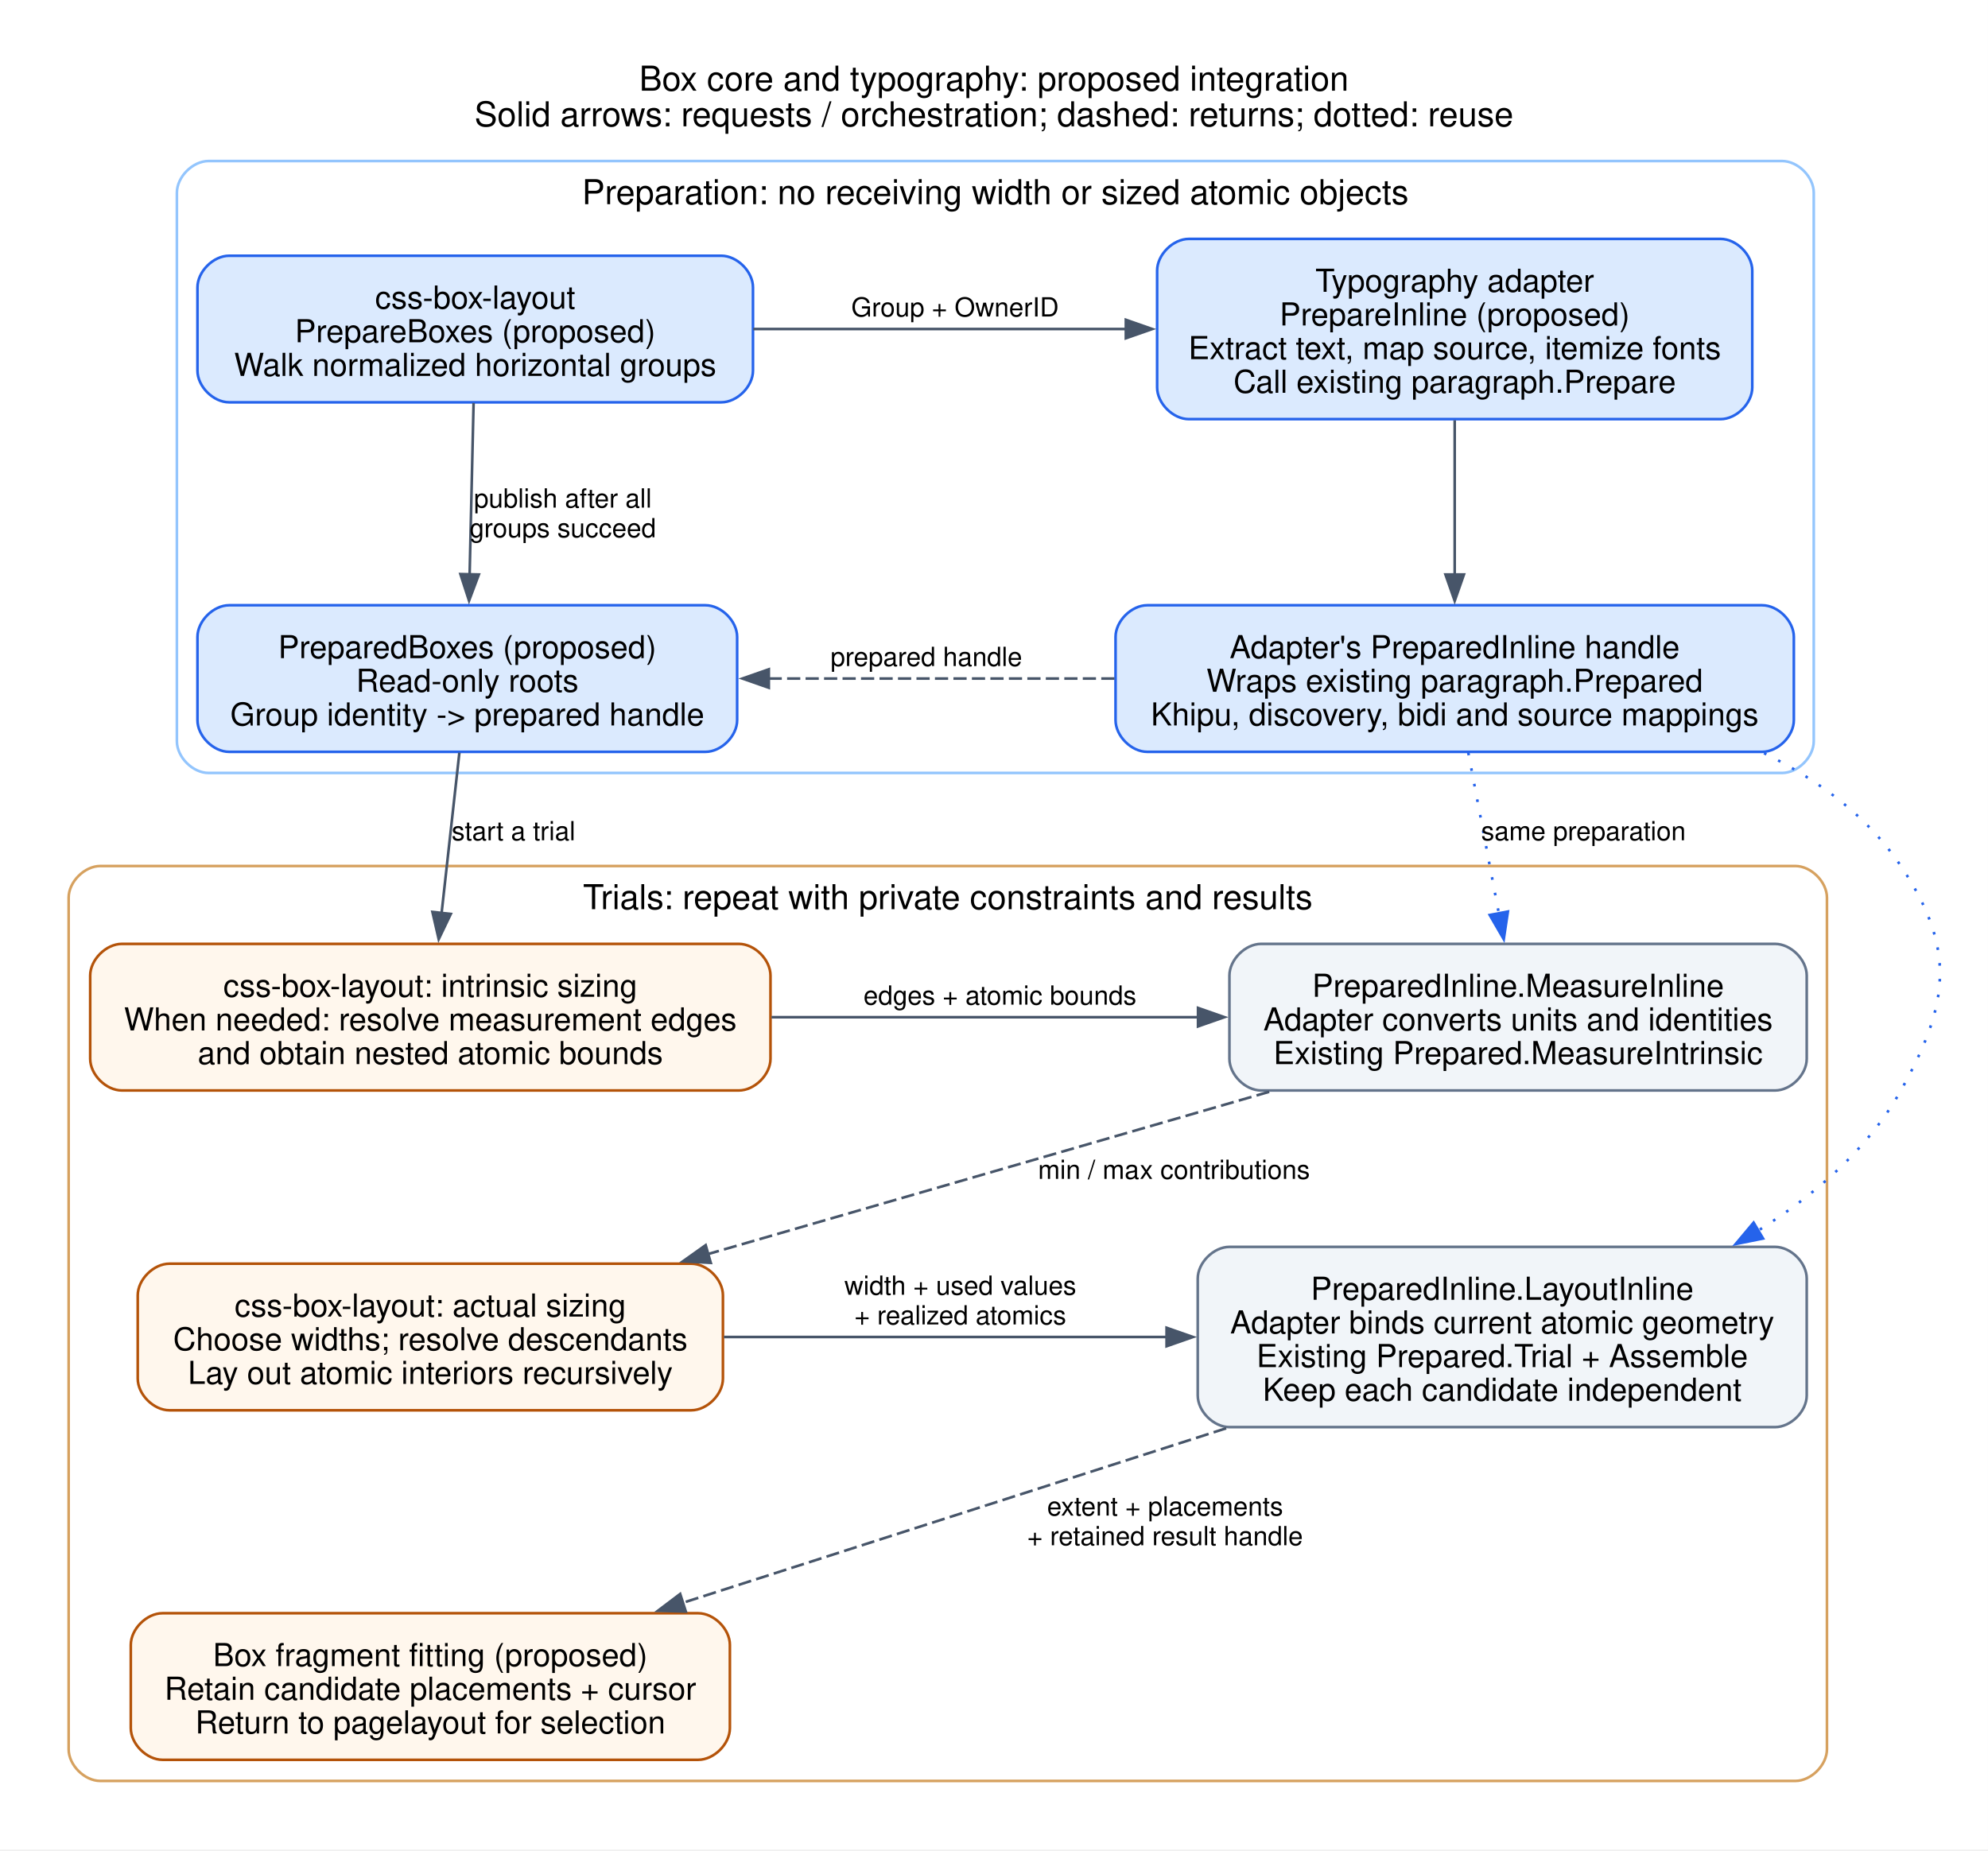
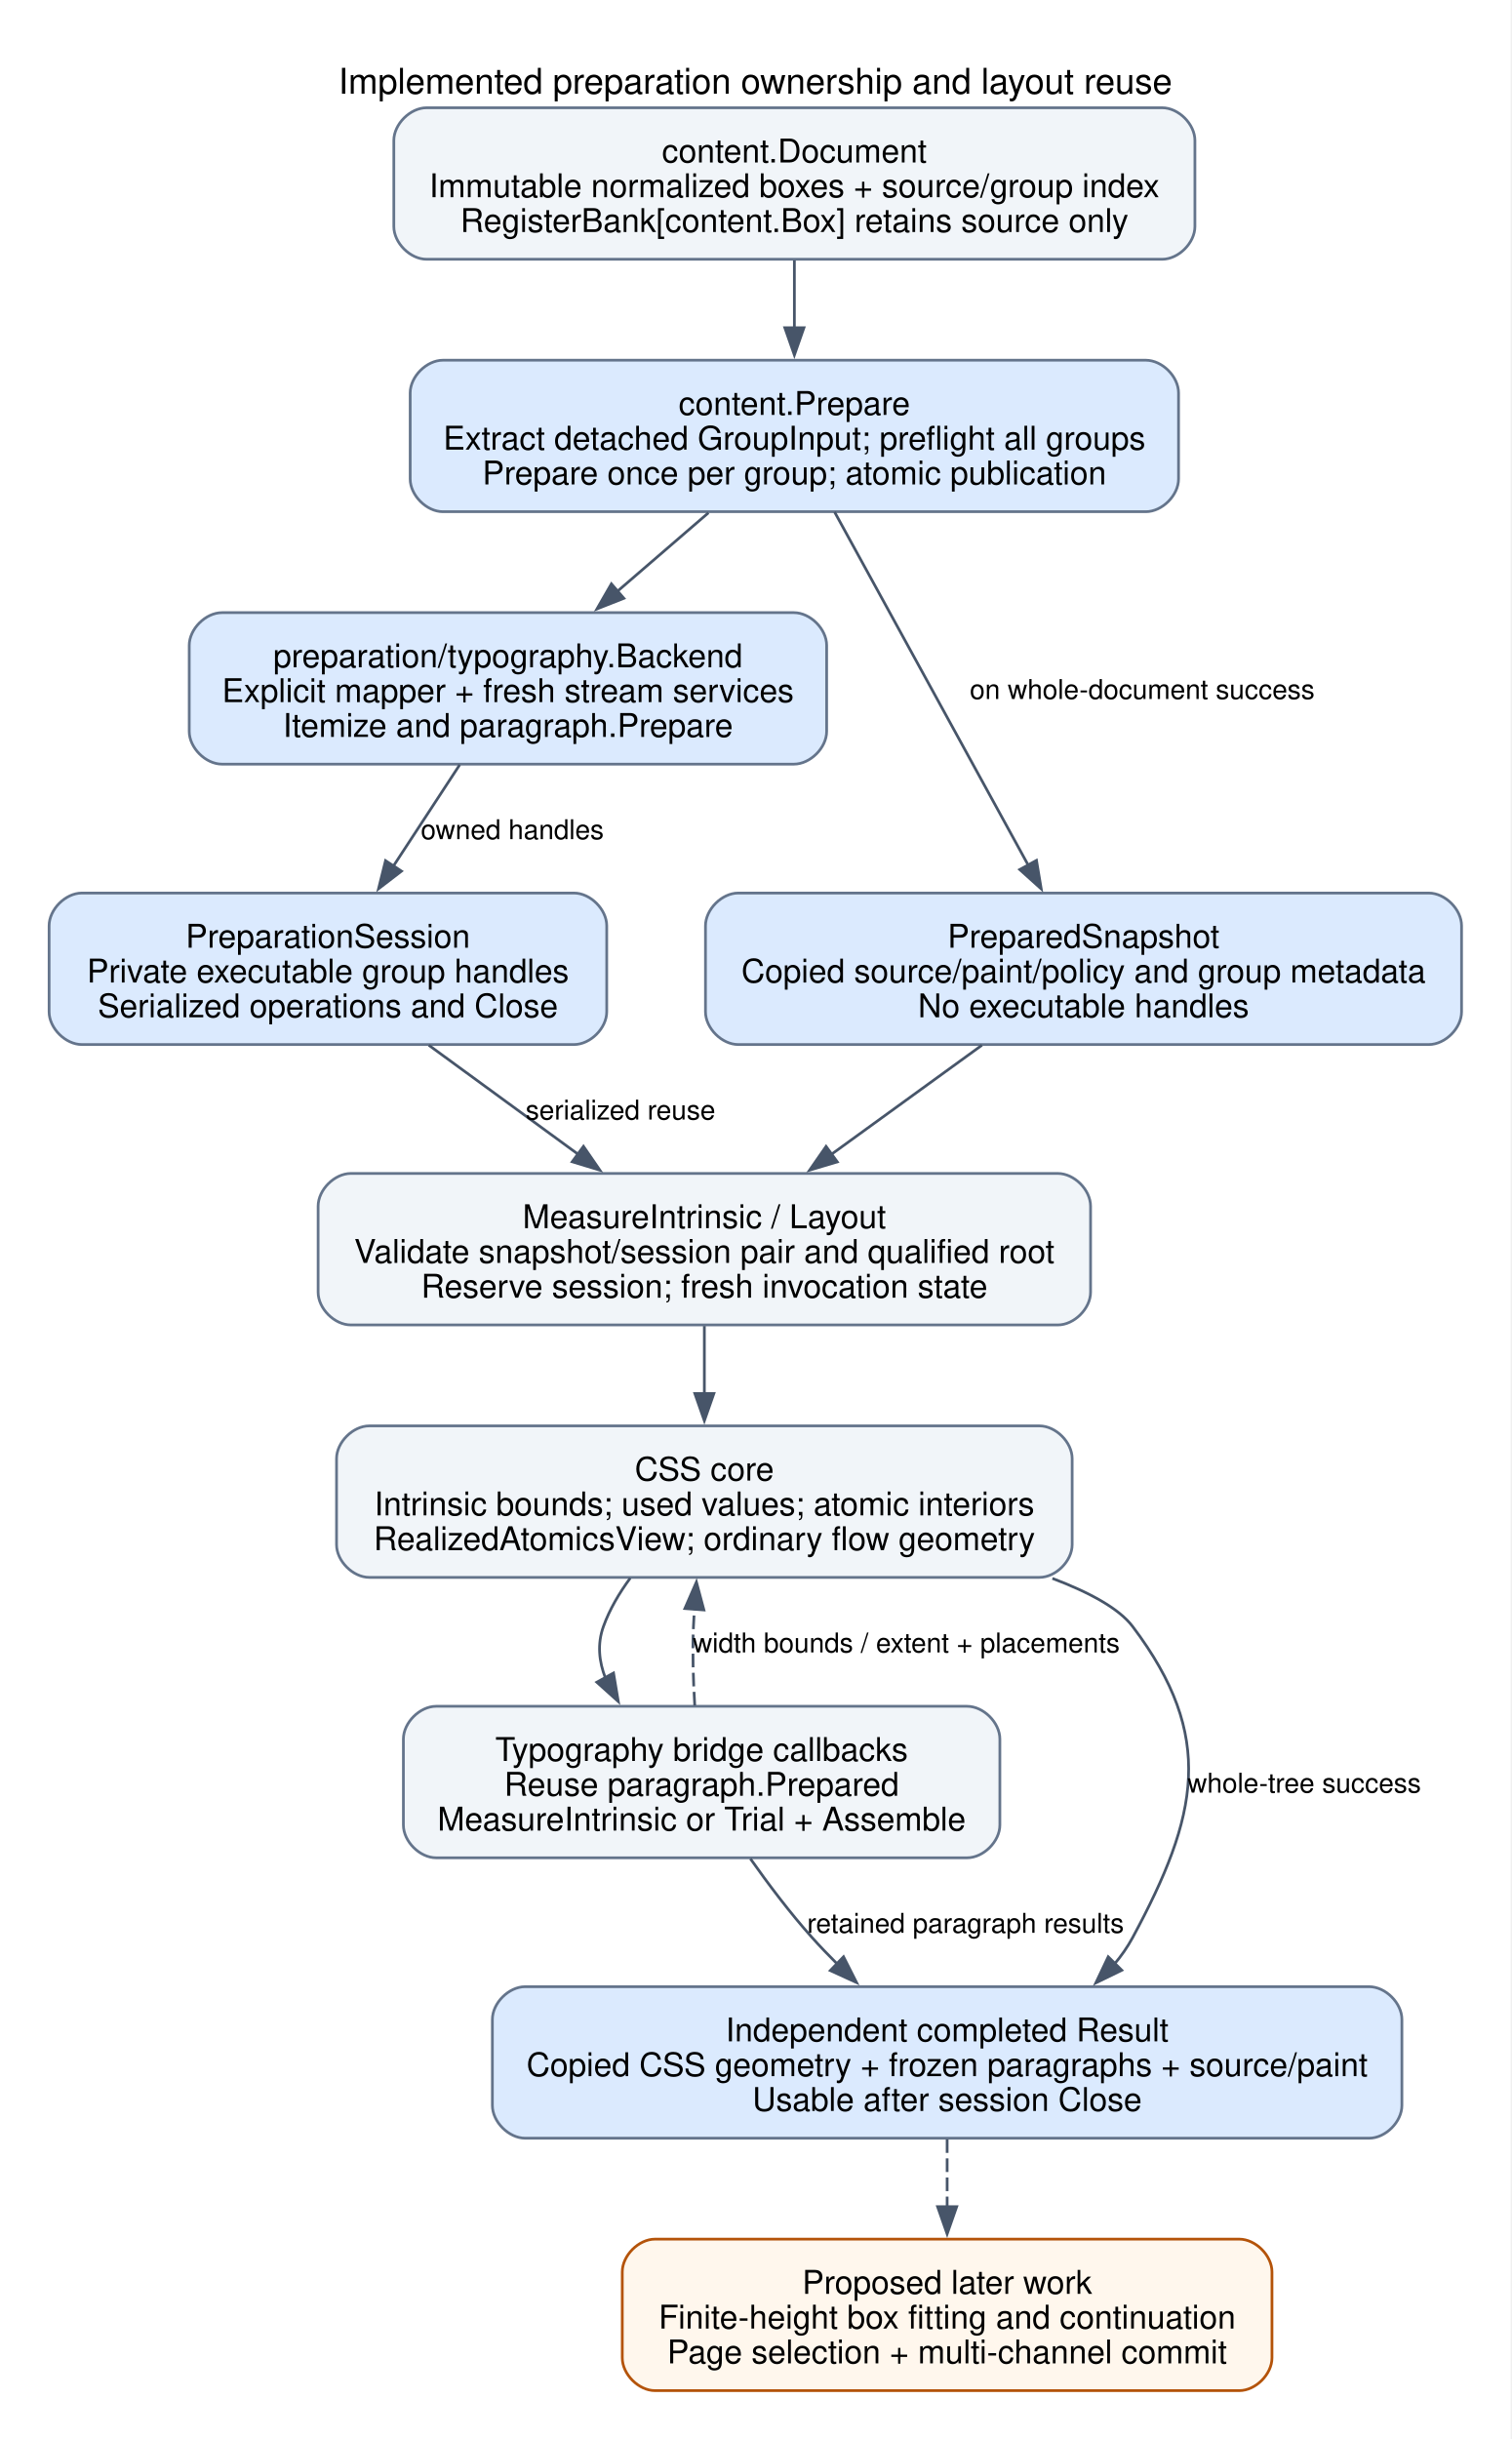
- <svg xmlns="http://www.w3.org/2000/svg" width="753pt" height="701pt" viewBox="0.00 0.00 753.00 701.00">
-   <g id="graph0" class="graph" transform="scale(1 1) rotate(0) translate(18 682.65)">
-     <polygon fill="white" stroke="none" points="-18,18 -18,-682.65 734.96,-682.65 734.96,18 -18,18" />
-     <text xml:space="preserve" text-anchor="middle" x="358.48" y="-648.3" font-family="Helvetica,sans-Serif" font-size="13.00">Box core and typography: proposed integration</text>
-     <text xml:space="preserve" text-anchor="middle" x="358.48" y="-634.8" font-family="Helvetica,sans-Serif" font-size="13.00">Solid arrows: requests / orchestration; dashed: returns; dotted: reuse</text>
-     <g id="clust1" class="cluster">
-       <path fill="white" stroke="#93c5fd" d="M61,-389.84C61,-389.84 657,-389.84 657,-389.84 663,-389.84 669,-395.84 669,-401.84 669,-401.84 669,-609.65 669,-609.65 669,-615.65 663,-621.65 657,-621.65 657,-621.65 61,-621.65 61,-621.65 55,-621.65 49,-615.65 49,-609.65 49,-609.65 49,-401.84 49,-401.84 49,-395.84 55,-389.84 61,-389.84" />
-       <text xml:space="preserve" text-anchor="middle" x="359" y="-605.3" font-family="Helvetica,sans-Serif" font-size="13.00">Preparation: no receiving width or sized atomic objects</text>
-     </g>
-     <g id="clust4" class="cluster">
-       <path fill="white" stroke="#d6a15f" d="M20,-8C20,-8 662,-8 662,-8 668,-8 674,-14 674,-20 674,-20 674,-342.59 674,-342.59 674,-348.59 668,-354.59 662,-354.59 662,-354.59 20,-354.59 20,-354.59 14,-354.59 8,-348.59 8,-342.59 8,-342.59 8,-20 8,-20 8,-14 14,-8 20,-8" />
-       <text xml:space="preserve" text-anchor="middle" x="341" y="-338.24" font-family="Helvetica,sans-Serif" font-size="13.00">Trials: repeat with private constraints and results</text>
-     </g>
+ <svg xmlns="http://www.w3.org/2000/svg" width="554pt" height="894pt" viewBox="0.00 0.00 554.00 894.00">
+   <g id="graph0" class="graph" transform="scale(1 1) rotate(0) translate(18 876.27)">
+     <polygon fill="white" stroke="none" points="-18,18 -18,-876.27 535.79,-876.27 535.79,18 -18,18" />
+     <text xml:space="preserve" text-anchor="middle" x="258.9" y="-841.92" font-family="Helvetica,sans-Serif" font-size="13.00">Implemented preparation ownership and layout reuse</text>
    <g id="node1" class="node">
-       <path fill="#dbeafe" stroke="#2563eb" d="M255.21,-585.77C255.21,-585.77 68.79,-585.77 68.79,-585.77 62.79,-585.77 56.79,-579.77 56.79,-573.77 56.79,-573.77 56.79,-542.25 56.79,-542.25 56.79,-536.25 62.79,-530.25 68.79,-530.25 68.79,-530.25 255.21,-530.25 255.21,-530.25 261.21,-530.25 267.21,-536.25 267.21,-542.25 267.21,-542.25 267.21,-573.77 267.21,-573.77 267.21,-579.77 261.21,-585.77 255.21,-585.77" />
-       <text xml:space="preserve" text-anchor="middle" x="162" y="-565.74" font-family="Helvetica,sans-Serif" font-size="12.00">css-box-layout</text>
-       <text xml:space="preserve" text-anchor="middle" x="162" y="-552.99" font-family="Helvetica,sans-Serif" font-size="12.00">PrepareBoxes (proposed)</text>
-       <text xml:space="preserve" text-anchor="middle" x="162" y="-540.24" font-family="Helvetica,sans-Serif" font-size="12.00">Walk normalized horizontal groups</text>
+       <path fill="#f1f5f9" stroke="#64748b" d="M408.04,-836.77C408.04,-836.77 138.38,-836.77 138.38,-836.77 132.38,-836.77 126.37,-830.77 126.37,-824.77 126.37,-824.77 126.37,-793.24 126.37,-793.24 126.37,-787.24 132.37,-781.24 138.37,-781.24 138.37,-781.24 408.04,-781.24 408.04,-781.24 414.04,-781.24 420.04,-787.24 420.04,-793.24 420.04,-793.24 420.04,-824.77 420.04,-824.77 420.04,-830.77 414.04,-836.77 408.04,-836.77" />
+       <text xml:space="preserve" text-anchor="middle" x="273.21" y="-816.73" font-family="Helvetica,sans-Serif" font-size="12.00">content.Document</text>
+       <text xml:space="preserve" text-anchor="middle" x="273.21" y="-803.98" font-family="Helvetica,sans-Serif" font-size="12.00">Immutable normalized boxes + source/group index</text>
+       <text xml:space="preserve" text-anchor="middle" x="273.21" y="-791.23" font-family="Helvetica,sans-Serif" font-size="12.00">RegisterBank[content.Box] retains source only</text>
    </g>
    <g id="node2" class="node">
-       <path fill="#dbeafe" stroke="#2563eb" d="M633.71,-592.15C633.71,-592.15 432.29,-592.15 432.29,-592.15 426.29,-592.15 420.29,-586.15 420.29,-580.15 420.29,-580.15 420.29,-535.87 420.29,-535.87 420.29,-529.87 426.29,-523.87 432.29,-523.87 432.29,-523.87 633.71,-523.87 633.71,-523.87 639.71,-523.87 645.71,-529.87 645.71,-535.87 645.71,-535.87 645.71,-580.15 645.71,-580.15 645.71,-586.15 639.71,-592.15 633.71,-592.15" />
-       <text xml:space="preserve" text-anchor="middle" x="533" y="-572.11" font-family="Helvetica,sans-Serif" font-size="12.00">Typography adapter</text>
-       <text xml:space="preserve" text-anchor="middle" x="533" y="-559.36" font-family="Helvetica,sans-Serif" font-size="12.00">PrepareInline (proposed)</text>
-       <text xml:space="preserve" text-anchor="middle" x="533" y="-546.61" font-family="Helvetica,sans-Serif" font-size="12.00">Extract text, map source, itemize fonts</text>
-       <text xml:space="preserve" text-anchor="middle" x="533" y="-533.86" font-family="Helvetica,sans-Serif" font-size="12.00">Call existing paragraph.Prepare</text>
+       <path fill="#dbeafe" stroke="#64748b" d="M402.04,-744.24C402.04,-744.24 144.38,-744.24 144.38,-744.24 138.38,-744.24 132.37,-738.24 132.37,-732.24 132.37,-732.24 132.37,-700.71 132.37,-700.71 132.37,-694.71 138.37,-688.71 144.37,-688.71 144.37,-688.71 402.04,-688.71 402.04,-688.71 408.04,-688.71 414.04,-694.71 414.04,-700.71 414.04,-700.71 414.04,-732.24 414.04,-732.24 414.04,-738.24 408.04,-744.24 402.04,-744.24" />
+       <text xml:space="preserve" text-anchor="middle" x="273.21" y="-724.2" font-family="Helvetica,sans-Serif" font-size="12.00">content.Prepare</text>
+       <text xml:space="preserve" text-anchor="middle" x="273.21" y="-711.45" font-family="Helvetica,sans-Serif" font-size="12.00">Extract detached GroupInput; preflight all groups</text>
+       <text xml:space="preserve" text-anchor="middle" x="273.21" y="-698.7" font-family="Helvetica,sans-Serif" font-size="12.00">Prepare once per group; atomic publication</text>
    </g>
    <g id="edge1" class="edge">
-       <path fill="none" stroke="#475569" d="M267.32,-558.01C311.36,-558.01 362.85,-558.01 408.73,-558.01" />
-       <polygon fill="#475569" stroke="#475569" points="408.44,-561.51 418.44,-558.01 408.44,-554.51 408.44,-561.51" />
-       <text xml:space="preserve" text-anchor="middle" x="343.75" y="-562.76" font-family="Helvetica,sans-Serif" font-size="10.00">Group + OwnerID</text>
+       <path fill="none" stroke="#475569" d="M273.21,-780.84C273.21,-773.06 273.21,-764.41 273.21,-756.08" />
+       <polygon fill="#475569" stroke="#475569" points="276.71,-756.13 273.21,-746.13 269.71,-756.13 276.71,-756.13" />
    </g>
    <g id="node3" class="node">
-       <path fill="#dbeafe" stroke="#2563eb" d="M249.21,-453.37C249.21,-453.37 68.79,-453.37 68.79,-453.37 62.79,-453.37 56.79,-447.37 56.79,-441.37 56.79,-441.37 56.79,-409.84 56.79,-409.84 56.79,-403.84 62.79,-397.84 68.79,-397.84 68.79,-397.84 249.21,-397.84 249.21,-397.84 255.21,-397.84 261.21,-403.84 261.21,-409.84 261.21,-409.84 261.21,-441.37 261.21,-441.37 261.21,-447.37 255.21,-453.37 249.21,-453.37" />
-       <text xml:space="preserve" text-anchor="middle" x="159" y="-433.33" font-family="Helvetica,sans-Serif" font-size="12.00">PreparedBoxes (proposed)</text>
-       <text xml:space="preserve" text-anchor="middle" x="159" y="-420.58" font-family="Helvetica,sans-Serif" font-size="12.00">Read-only roots</text>
-       <text xml:space="preserve" text-anchor="middle" x="159" y="-407.83" font-family="Helvetica,sans-Serif" font-size="12.00">Group identity -&gt; prepared handle</text>
+       <path fill="#dbeafe" stroke="#64748b" d="M273.04,-651.71C273.04,-651.71 63.37,-651.71 63.37,-651.71 57.38,-651.71 51.37,-645.71 51.37,-639.71 51.37,-639.71 51.37,-608.18 51.37,-608.18 51.37,-602.18 57.37,-596.18 63.37,-596.18 63.37,-596.18 273.04,-596.18 273.04,-596.18 279.04,-596.18 285.04,-602.18 285.04,-608.18 285.04,-608.18 285.04,-639.71 285.04,-639.71 285.04,-645.71 279.04,-651.71 273.04,-651.71" />
+       <text xml:space="preserve" text-anchor="middle" x="168.21" y="-631.67" font-family="Helvetica,sans-Serif" font-size="12.00">preparation/typography.Backend</text>
+       <text xml:space="preserve" text-anchor="middle" x="168.21" y="-618.92" font-family="Helvetica,sans-Serif" font-size="12.00">Explicit mapper + fresh stream services</text>
+       <text xml:space="preserve" text-anchor="middle" x="168.21" y="-606.17" font-family="Helvetica,sans-Serif" font-size="12.00">Itemize and paragraph.Prepare</text>
+     </g>
+     <g id="edge2" class="edge">
+       <path fill="none" stroke="#475569" d="M241.71,-688.31C231.22,-679.27 219.4,-669.08 208.35,-659.55" />
+       <polygon fill="#475569" stroke="#475569" points="210.7,-656.96 200.84,-653.08 206.13,-662.26 210.7,-656.96" />
+     </g>
+     <g id="node4" class="node">
+       <path fill="#dbeafe" stroke="#64748b" d="M505.79,-548.93C505.79,-548.93 252.62,-548.93 252.62,-548.93 246.62,-548.93 240.62,-542.93 240.62,-536.93 240.62,-536.93 240.62,-505.4 240.62,-505.4 240.62,-499.4 246.62,-493.4 252.62,-493.4 252.62,-493.4 505.79,-493.4 505.79,-493.4 511.79,-493.4 517.79,-499.4 517.79,-505.4 517.79,-505.4 517.79,-536.93 517.79,-536.93 517.79,-542.93 511.79,-548.93 505.79,-548.93" />
+       <text xml:space="preserve" text-anchor="middle" x="379.21" y="-528.89" font-family="Helvetica,sans-Serif" font-size="12.00">PreparedSnapshot</text>
+       <text xml:space="preserve" text-anchor="middle" x="379.21" y="-516.14" font-family="Helvetica,sans-Serif" font-size="12.00">Copied source/paint/policy and group metadata</text>
+       <text xml:space="preserve" text-anchor="middle" x="379.21" y="-503.39" font-family="Helvetica,sans-Serif" font-size="12.00">No executable handles</text>
+     </g>
+     <g id="edge3" class="edge">
+       <path fill="none" stroke="#475569" d="M287.95,-688.6C306.49,-654.79 338.4,-596.59 359.15,-558.75" />
+       <polygon fill="#475569" stroke="#475569" points="361.96,-560.9 363.7,-550.45 355.82,-557.54 361.96,-560.9" />
+       <text xml:space="preserve" text-anchor="middle" x="400.73" y="-620.07" font-family="Helvetica,sans-Serif" font-size="10.00">on whole-document success</text>
+     </g>
+     <g id="node5" class="node">
+       <path fill="#dbeafe" stroke="#64748b" d="M192.42,-548.93C192.42,-548.93 12,-548.93 12,-548.93 6,-548.93 0,-542.93 0,-536.93 0,-536.93 0,-505.4 0,-505.4 0,-499.4 6,-493.4 12,-493.4 12,-493.4 192.42,-493.4 192.42,-493.4 198.42,-493.4 204.42,-499.4 204.42,-505.4 204.42,-505.4 204.42,-536.93 204.42,-536.93 204.42,-542.93 198.42,-548.93 192.42,-548.93" />
+       <text xml:space="preserve" text-anchor="middle" x="102.21" y="-528.89" font-family="Helvetica,sans-Serif" font-size="12.00">PreparationSession</text>
+       <text xml:space="preserve" text-anchor="middle" x="102.21" y="-516.14" font-family="Helvetica,sans-Serif" font-size="12.00">Private executable group handles</text>
+       <text xml:space="preserve" text-anchor="middle" x="102.21" y="-503.39" font-family="Helvetica,sans-Serif" font-size="12.00">Serialized operations and Close</text>
    </g>
    <g id="edge4" class="edge">
-       <path fill="none" stroke="#475569" d="M161.38,-529.99C160.95,-511.19 160.36,-485.86 159.88,-464.98" />
-       <polygon fill="#475569" stroke="#475569" points="163.38,-465.02 159.66,-455.1 156.39,-465.18 163.38,-465.02" />
-       <text xml:space="preserve" text-anchor="middle" x="195.18" y="-490.37" font-family="Helvetica,sans-Serif" font-size="10.00">publish after all</text>
-       <text xml:space="preserve" text-anchor="middle" x="195.18" y="-479.12" font-family="Helvetica,sans-Serif" font-size="10.00">groups succeed</text>
-     </g>
-     <g id="node4" class="node">
-       <path fill="#dbeafe" stroke="#2563eb" d="M649.46,-453.37C649.46,-453.37 416.54,-453.37 416.54,-453.37 410.54,-453.37 404.54,-447.37 404.54,-441.37 404.54,-441.37 404.54,-409.84 404.54,-409.84 404.54,-403.84 410.54,-397.84 416.54,-397.84 416.54,-397.84 649.46,-397.84 649.46,-397.84 655.46,-397.84 661.46,-403.84 661.46,-409.84 661.46,-409.84 661.46,-441.37 661.46,-441.37 661.46,-447.37 655.46,-453.37 649.46,-453.37" />
-       <text xml:space="preserve" text-anchor="middle" x="533" y="-433.33" font-family="Helvetica,sans-Serif" font-size="12.00">Adapter's PreparedInline handle</text>
-       <text xml:space="preserve" text-anchor="middle" x="533" y="-420.58" font-family="Helvetica,sans-Serif" font-size="12.00">Wraps existing paragraph.Prepared</text>
-       <text xml:space="preserve" text-anchor="middle" x="533" y="-407.83" font-family="Helvetica,sans-Serif" font-size="12.00">Khipu, discovery, bidi and source mappings</text>
-     </g>
-     <g id="edge2" class="edge">
-       <path fill="none" stroke="#475569" d="M533,-523.43C533,-505.51 533,-483.4 533,-464.83" />
-       <polygon fill="#475569" stroke="#475569" points="536.5,-465.02 533,-455.02 529.5,-465.02 536.5,-465.02" />
-     </g>
-     <g id="node5" class="node">
-       <path fill="#fff7ed" stroke="#b45309" d="M261.84,-325.09C261.84,-325.09 28.16,-325.09 28.16,-325.09 22.16,-325.09 16.16,-319.09 16.16,-313.09 16.16,-313.09 16.16,-281.56 16.16,-281.56 16.16,-275.56 22.16,-269.56 28.16,-269.56 28.16,-269.56 261.84,-269.56 261.84,-269.56 267.84,-269.56 273.84,-275.56 273.84,-281.56 273.84,-281.56 273.84,-313.09 273.84,-313.09 273.84,-319.09 267.84,-325.09 261.84,-325.09" />
-       <text xml:space="preserve" text-anchor="middle" x="145" y="-305.05" font-family="Helvetica,sans-Serif" font-size="12.00">css-box-layout: intrinsic sizing</text>
-       <text xml:space="preserve" text-anchor="middle" x="145" y="-292.3" font-family="Helvetica,sans-Serif" font-size="12.00">When needed: resolve measurement edges</text>
-       <text xml:space="preserve" text-anchor="middle" x="145" y="-279.55" font-family="Helvetica,sans-Serif" font-size="12.00">and obtain nested atomic bounds</text>
-     </g>
-     <g id="edge13" class="edge">
-       <path fill="none" stroke="#475569" d="M156,-397.51C154.03,-379.79 151.43,-356.36 149.26,-336.72" />
-       <polygon fill="#475569" stroke="#475569" points="152.75,-336.43 148.17,-326.87 145.79,-337.2 152.75,-336.43" />
-       <text xml:space="preserve" text-anchor="middle" x="176.5" y="-364.34" font-family="Helvetica,sans-Serif" font-size="10.00">start a trial</text>
-     </g>
-     <g id="edge3" class="edge">
-       <path fill="none" stroke="#475569" stroke-dasharray="5,2" d="M404.13,-425.6C361.58,-425.6 314.58,-425.6 273.2,-425.6" />
-       <polygon fill="#475569" stroke="#475569" points="273.21,-422.11 263.21,-425.61 273.21,-429.11 273.21,-422.11" />
-       <text xml:space="preserve" text-anchor="middle" x="332.88" y="-430.35" font-family="Helvetica,sans-Serif" font-size="10.00">prepared handle</text>
+       <path fill="none" stroke="#475569" d="M150.52,-595.94C143.05,-584.53 134.23,-571.06 126.19,-558.78" />
+       <polygon fill="#475569" stroke="#475569" points="129.18,-556.96 120.77,-550.51 123.33,-560.8 129.18,-556.96" />
+       <text xml:space="preserve" text-anchor="middle" x="169.81" y="-568.68" font-family="Helvetica,sans-Serif" font-size="10.00">owned handles</text>
    </g>
    <g id="node6" class="node">
-       <path fill="#f1f5f9" stroke="#64748b" d="M654.34,-325.09C654.34,-325.09 459.67,-325.09 459.67,-325.09 453.67,-325.09 447.67,-319.09 447.67,-313.09 447.67,-313.09 447.67,-281.56 447.67,-281.56 447.67,-275.56 453.67,-269.56 459.67,-269.56 459.67,-269.56 654.34,-269.56 654.34,-269.56 660.34,-269.56 666.34,-275.56 666.34,-281.56 666.34,-281.56 666.34,-313.09 666.34,-313.09 666.34,-319.09 660.34,-325.09 654.34,-325.09" />
-       <text xml:space="preserve" text-anchor="middle" x="557" y="-305.05" font-family="Helvetica,sans-Serif" font-size="12.00">PreparedInline.MeasureInline</text>
-       <text xml:space="preserve" text-anchor="middle" x="557" y="-292.3" font-family="Helvetica,sans-Serif" font-size="12.00">Adapter converts units and identities</text>
-       <text xml:space="preserve" text-anchor="middle" x="557" y="-279.55" font-family="Helvetica,sans-Serif" font-size="12.00">Existing Prepared.MeasureIntrinsic</text>
+       <path fill="#f1f5f9" stroke="#64748b" d="M369.79,-446.15C369.79,-446.15 110.62,-446.15 110.62,-446.15 104.62,-446.15 98.62,-440.15 98.62,-434.15 98.62,-434.15 98.62,-402.62 98.62,-402.62 98.62,-396.62 104.62,-390.62 110.62,-390.62 110.62,-390.62 369.79,-390.62 369.79,-390.62 375.79,-390.62 381.79,-396.62 381.79,-402.62 381.79,-402.62 381.79,-434.15 381.79,-434.15 381.79,-440.15 375.79,-446.15 369.79,-446.15" />
+       <text xml:space="preserve" text-anchor="middle" x="240.21" y="-426.11" font-family="Helvetica,sans-Serif" font-size="12.00">MeasureIntrinsic / Layout</text>
+       <text xml:space="preserve" text-anchor="middle" x="240.21" y="-413.36" font-family="Helvetica,sans-Serif" font-size="12.00">Validate snapshot/session pair and qualified root</text>
+       <text xml:space="preserve" text-anchor="middle" x="240.21" y="-400.61" font-family="Helvetica,sans-Serif" font-size="12.00">Reserve session; fresh invocation state</text>
    </g>
-     <g id="edge14" class="edge">
-       <path fill="none" stroke="#2563eb" stroke-dasharray="1,5" d="M538.15,-397.51C541.53,-379.7 546.01,-356.14 549.76,-336.44" />
-       <polygon fill="#2563eb" stroke="#2563eb" points="553.15,-337.34 551.58,-326.86 546.27,-336.03 553.15,-337.34" />
-       <text xml:space="preserve" text-anchor="middle" x="581.78" y="-364.34" font-family="Helvetica,sans-Serif" font-size="10.00">same preparation</text>
+     <g id="edge5" class="edge">
+       <path fill="none" stroke="#475569" d="M341.96,-493.16C324.98,-480.84 304.69,-466.14 286.72,-453.11" />
+       <polygon fill="#475569" stroke="#475569" points="288.94,-450.39 278.79,-447.36 284.83,-456.06 288.94,-450.39" />
+     </g>
+     <g id="edge6" class="edge">
+       <path fill="none" stroke="#475569" d="M139.19,-493.16C156.05,-480.84 176.19,-466.14 194.03,-453.11" />
+       <polygon fill="#475569" stroke="#475569" points="195.89,-456.08 201.9,-447.36 191.76,-450.43 195.89,-456.08" />
+       <text xml:space="preserve" text-anchor="middle" x="209.47" y="-465.9" font-family="Helvetica,sans-Serif" font-size="10.00">serialized reuse</text>
+     </g>
+     <g id="node7" class="node">
+       <path fill="#f1f5f9" stroke="#64748b" d="M363.04,-353.62C363.04,-353.62 117.38,-353.62 117.38,-353.62 111.38,-353.62 105.37,-347.62 105.37,-341.62 105.37,-341.62 105.37,-310.09 105.37,-310.09 105.37,-304.09 111.37,-298.09 117.37,-298.09 117.37,-298.09 363.04,-298.09 363.04,-298.09 369.04,-298.09 375.04,-304.09 375.04,-310.09 375.04,-310.09 375.04,-341.62 375.04,-341.62 375.04,-347.62 369.04,-353.62 363.04,-353.62" />
+       <text xml:space="preserve" text-anchor="middle" x="240.21" y="-333.58" font-family="Helvetica,sans-Serif" font-size="12.00">CSS core</text>
+       <text xml:space="preserve" text-anchor="middle" x="240.21" y="-320.83" font-family="Helvetica,sans-Serif" font-size="12.00">Intrinsic bounds; used values; atomic interiors</text>
+       <text xml:space="preserve" text-anchor="middle" x="240.21" y="-308.08" font-family="Helvetica,sans-Serif" font-size="12.00">RealizedAtomicsView; ordinary flow geometry</text>
+     </g>
+     <g id="edge7" class="edge">
+       <path fill="none" stroke="#475569" d="M240.21,-390.22C240.21,-382.44 240.21,-373.79 240.21,-365.46" />
+       <polygon fill="#475569" stroke="#475569" points="243.71,-365.51 240.21,-355.51 236.71,-365.51 243.71,-365.51" />
    </g>
    <g id="node8" class="node">
-       <path fill="#f1f5f9" stroke="#64748b" d="M654.34,-210.31C654.34,-210.31 447.67,-210.31 447.67,-210.31 441.67,-210.31 435.67,-204.31 435.67,-198.31 435.67,-198.31 435.67,-154.03 435.67,-154.03 435.67,-148.03 441.67,-142.03 447.67,-142.03 447.67,-142.03 654.34,-142.03 654.34,-142.03 660.34,-142.03 666.34,-148.03 666.34,-154.03 666.34,-154.03 666.34,-198.31 666.34,-198.31 666.34,-204.31 660.34,-210.31 654.34,-210.31" />
-       <text xml:space="preserve" text-anchor="middle" x="551" y="-190.27" font-family="Helvetica,sans-Serif" font-size="12.00">PreparedInline.LayoutInline</text>
-       <text xml:space="preserve" text-anchor="middle" x="551" y="-177.52" font-family="Helvetica,sans-Serif" font-size="12.00">Adapter binds current atomic geometry</text>
-       <text xml:space="preserve" text-anchor="middle" x="551" y="-164.77" font-family="Helvetica,sans-Serif" font-size="12.00">Existing Prepared.Trial + Assemble</text>
-       <text xml:space="preserve" text-anchor="middle" x="551" y="-152.02" font-family="Helvetica,sans-Serif" font-size="12.00">Keep each candidate independent</text>
+       <path fill="#f1f5f9" stroke="#64748b" d="M336.54,-250.84C336.54,-250.84 141.88,-250.84 141.88,-250.84 135.88,-250.84 129.88,-244.84 129.88,-238.84 129.88,-238.84 129.88,-207.31 129.88,-207.31 129.88,-201.31 135.88,-195.31 141.88,-195.31 141.88,-195.31 336.54,-195.31 336.54,-195.31 342.54,-195.31 348.54,-201.31 348.54,-207.31 348.54,-207.31 348.54,-238.84 348.54,-238.84 348.54,-244.84 342.54,-250.84 336.54,-250.84" />
+       <text xml:space="preserve" text-anchor="middle" x="239.21" y="-230.8" font-family="Helvetica,sans-Serif" font-size="12.00">Typography bridge callbacks</text>
+       <text xml:space="preserve" text-anchor="middle" x="239.21" y="-218.05" font-family="Helvetica,sans-Serif" font-size="12.00">Reuse paragraph.Prepared</text>
+       <text xml:space="preserve" text-anchor="middle" x="239.21" y="-205.3" font-family="Helvetica,sans-Serif" font-size="12.00">MeasureIntrinsic or Trial + Assemble</text>
    </g>
-     <g id="edge15" class="edge">
-       <path fill="none" stroke="#2563eb" stroke-dasharray="1,5" d="M650.16,-397.35C670.63,-387.27 689.39,-373.47 702,-354.59 722.99,-323.17 720.48,-302.53 702,-269.56 689.57,-247.37 669.39,-229.88 647.78,-216.36" />
-       <polygon fill="#2563eb" stroke="#2563eb" points="649.8,-213.48 639.41,-211.39 646.22,-219.5 649.8,-213.48" />
+     <g id="edge8" class="edge">
+       <path fill="none" stroke="#475569" d="M213.04,-297.83C209.01,-292.36 205.46,-286.35 203.21,-280.09 200.9,-273.68 201.57,-267.25 203.96,-261.15" />
+       <polygon fill="#475569" stroke="#475569" points="206.91,-263.04 208.66,-252.59 200.78,-259.67 206.91,-263.04" />
    </g>
-     <g id="edge6" class="edge">
-       <path fill="none" stroke="#475569" d="M274.23,-297.32C325.9,-297.32 385.08,-297.32 435.91,-297.32" />
-       <polygon fill="#475569" stroke="#475569" points="435.78,-300.83 445.78,-297.33 435.78,-293.83 435.78,-300.83" />
-       <text xml:space="preserve" text-anchor="middle" x="360.75" y="-302.07" font-family="Helvetica,sans-Serif" font-size="10.00">edges + atomic bounds</text>
+     <g id="node9" class="node">
+       <path fill="#dbeafe" stroke="#64748b" d="M483.92,-148.06C483.92,-148.06 174.5,-148.06 174.5,-148.06 168.5,-148.06 162.5,-142.06 162.5,-136.06 162.5,-136.06 162.5,-104.53 162.5,-104.53 162.5,-98.53 168.5,-92.53 174.5,-92.53 174.5,-92.53 483.92,-92.53 483.92,-92.53 489.92,-92.53 495.92,-98.53 495.92,-104.53 495.92,-104.53 495.92,-136.06 495.92,-136.06 495.92,-142.06 489.92,-148.06 483.92,-148.06" />
+       <text xml:space="preserve" text-anchor="middle" x="329.21" y="-128.02" font-family="Helvetica,sans-Serif" font-size="12.00">Independent completed Result</text>
+       <text xml:space="preserve" text-anchor="middle" x="329.21" y="-115.27" font-family="Helvetica,sans-Serif" font-size="12.00">Copied CSS geometry + frozen paragraphs + source/paint</text>
+       <text xml:space="preserve" text-anchor="middle" x="329.21" y="-102.52" font-family="Helvetica,sans-Serif" font-size="12.00">Usable after session Close</text>
    </g>
-     <g id="node7" class="node">
-       <path fill="#fff7ed" stroke="#b45309" d="M243.83,-203.94C243.83,-203.94 46.17,-203.94 46.17,-203.94 40.17,-203.94 34.17,-197.94 34.17,-191.94 34.17,-191.94 34.17,-160.41 34.17,-160.41 34.17,-154.41 40.17,-148.41 46.17,-148.41 46.17,-148.41 243.83,-148.41 243.83,-148.41 249.83,-148.41 255.83,-154.41 255.83,-160.41 255.83,-160.41 255.83,-191.94 255.83,-191.94 255.83,-197.94 249.83,-203.94 243.83,-203.94" />
-       <text xml:space="preserve" text-anchor="middle" x="145" y="-183.9" font-family="Helvetica,sans-Serif" font-size="12.00">css-box-layout: actual sizing</text>
-       <text xml:space="preserve" text-anchor="middle" x="145" y="-171.15" font-family="Helvetica,sans-Serif" font-size="12.00">Choose widths; resolve descendants</text>
-       <text xml:space="preserve" text-anchor="middle" x="145" y="-158.4" font-family="Helvetica,sans-Serif" font-size="12.00">Lay out atomic interiors recursively</text>
-     </g>
-     <g id="edge7" class="edge">
-       <path fill="none" stroke="#475569" stroke-dasharray="5,2" d="M462.74,-269.06C399.29,-250.71 315.55,-226.5 249.97,-207.53" />
-       <polygon fill="#475569" stroke="#475569" points="251.23,-204.25 240.65,-204.83 249.29,-210.97 251.23,-204.25" />
-       <text xml:space="preserve" text-anchor="middle" x="426.67" y="-236.06" font-family="Helvetica,sans-Serif" font-size="10.00">min / max contributions</text>
+     <g id="edge10" class="edge">
+       <path fill="none" stroke="#475569" d="M367.8,-297.72C381.49,-292.54 392.26,-286.65 397.21,-280.09 427.74,-239.64 421.25,-210.67 397.21,-166.06 395.34,-162.6 393.08,-159.36 390.52,-156.33" />
+       <polygon fill="#475569" stroke="#475569" points="393.23,-154.09 383.71,-149.45 388.26,-159.02 393.23,-154.09" />
+       <text xml:space="preserve" text-anchor="middle" x="460.12" y="-219.2" font-family="Helvetica,sans-Serif" font-size="10.00">whole-tree success</text>
    </g>
    <g id="edge9" class="edge">
-       <path fill="none" stroke="#475569" d="M256.21,-176.17C308.15,-176.17 370.26,-176.17 424.04,-176.17" />
-       <polygon fill="#475569" stroke="#475569" points="423.87,-179.67 433.87,-176.17 423.87,-172.67 423.87,-179.67" />
-       <text xml:space="preserve" text-anchor="middle" x="345.75" y="-192.17" font-family="Helvetica,sans-Serif" font-size="10.00">width + used values</text>
-       <text xml:space="preserve" text-anchor="middle" x="345.75" y="-180.92" font-family="Helvetica,sans-Serif" font-size="10.00">+ realized atomics</text>
+       <path fill="none" stroke="#475569" stroke-dasharray="5,2" d="M236.69,-251.14C236.12,-260.33 235.79,-270.65 236.21,-280.09 236.3,-282.16 236.42,-284.29 236.55,-286.43" />
+       <polygon fill="#475569" stroke="#475569" points="233.06,-286.67 237.3,-296.39 240.04,-286.15 233.06,-286.67" />
+       <text xml:space="preserve" text-anchor="middle" x="314.21" y="-270.59" font-family="Helvetica,sans-Serif" font-size="10.00">width bounds / extent + placements</text>
    </g>
-     <g id="node9" class="node">
-       <path fill="#fff7ed" stroke="#b45309" d="M246.46,-71.53C246.46,-71.53 43.54,-71.53 43.54,-71.53 37.54,-71.53 31.54,-65.53 31.54,-59.53 31.54,-59.53 31.54,-28 31.54,-28 31.54,-22 37.54,-16 43.54,-16 43.54,-16 246.46,-16 246.46,-16 252.46,-16 258.46,-22 258.46,-28 258.46,-28 258.46,-59.53 258.46,-59.53 258.46,-65.53 252.46,-71.53 246.46,-71.53" />
-       <text xml:space="preserve" text-anchor="middle" x="145" y="-51.49" font-family="Helvetica,sans-Serif" font-size="12.00">Box fragment fitting (proposed)</text>
-       <text xml:space="preserve" text-anchor="middle" x="145" y="-38.74" font-family="Helvetica,sans-Serif" font-size="12.00">Retain candidate placements + cursor</text>
-       <text xml:space="preserve" text-anchor="middle" x="145" y="-25.99" font-family="Helvetica,sans-Serif" font-size="12.00">Return to pagelayout for selection</text>
+     <g id="edge11" class="edge">
+       <path fill="none" stroke="#475569" d="M257.08,-194.98C263.77,-185.5 271.7,-175 279.71,-166.06 282.63,-162.8 285.76,-159.54 288.98,-156.33" />
+       <polygon fill="#475569" stroke="#475569" points="291.23,-159.03 296.01,-149.58 286.37,-153.98 291.23,-159.03" />
+       <text xml:space="preserve" text-anchor="middle" x="335.96" y="-167.81" font-family="Helvetica,sans-Serif" font-size="10.00">retained paragraph results</text>
    </g>
-     <g id="edge10" class="edge">
-       <path fill="none" stroke="#475569" stroke-dasharray="5,2" d="M446.44,-141.59C382.94,-121.19 302.49,-95.35 240.67,-75.49" />
-       <polygon fill="#475569" stroke="#475569" points="241.77,-72.17 231.18,-72.45 239.63,-78.84 241.77,-72.17" />
-       <text xml:space="preserve" text-anchor="middle" x="423.31" y="-108.53" font-family="Helvetica,sans-Serif" font-size="10.00">extent + placements</text>
-       <text xml:space="preserve" text-anchor="middle" x="423.31" y="-97.28" font-family="Helvetica,sans-Serif" font-size="10.00">+ retained result handle</text>
+     <g id="node10" class="node">
+       <path fill="#fff7ed" stroke="#b45309" d="M436.29,-55.53C436.29,-55.53 222.12,-55.53 222.12,-55.53 216.12,-55.53 210.12,-49.53 210.12,-43.53 210.12,-43.53 210.12,-12 210.12,-12 210.12,-6 216.12,0 222.12,0 222.12,0 436.29,0 436.29,0 442.29,0 448.29,-6 448.29,-12 448.29,-12 448.29,-43.53 448.29,-43.53 448.29,-49.53 442.29,-55.53 436.29,-55.53" />
+       <text xml:space="preserve" text-anchor="middle" x="329.21" y="-35.49" font-family="Helvetica,sans-Serif" font-size="12.00">Proposed later work</text>
+       <text xml:space="preserve" text-anchor="middle" x="329.21" y="-22.74" font-family="Helvetica,sans-Serif" font-size="12.00">Finite-height box fitting and continuation</text>
+       <text xml:space="preserve" text-anchor="middle" x="329.21" y="-9.99" font-family="Helvetica,sans-Serif" font-size="12.00">Page selection + multi-channel commit</text>
+     </g>
+     <g id="edge12" class="edge">
+       <path fill="none" stroke="#475569" stroke-dasharray="5,2" d="M329.21,-92.13C329.21,-84.35 329.21,-75.7 329.21,-67.37" />
+       <polygon fill="#475569" stroke="#475569" points="332.71,-67.42 329.21,-57.42 325.71,-67.42 332.71,-67.42" />
    </g>
  </g>
</svg>
